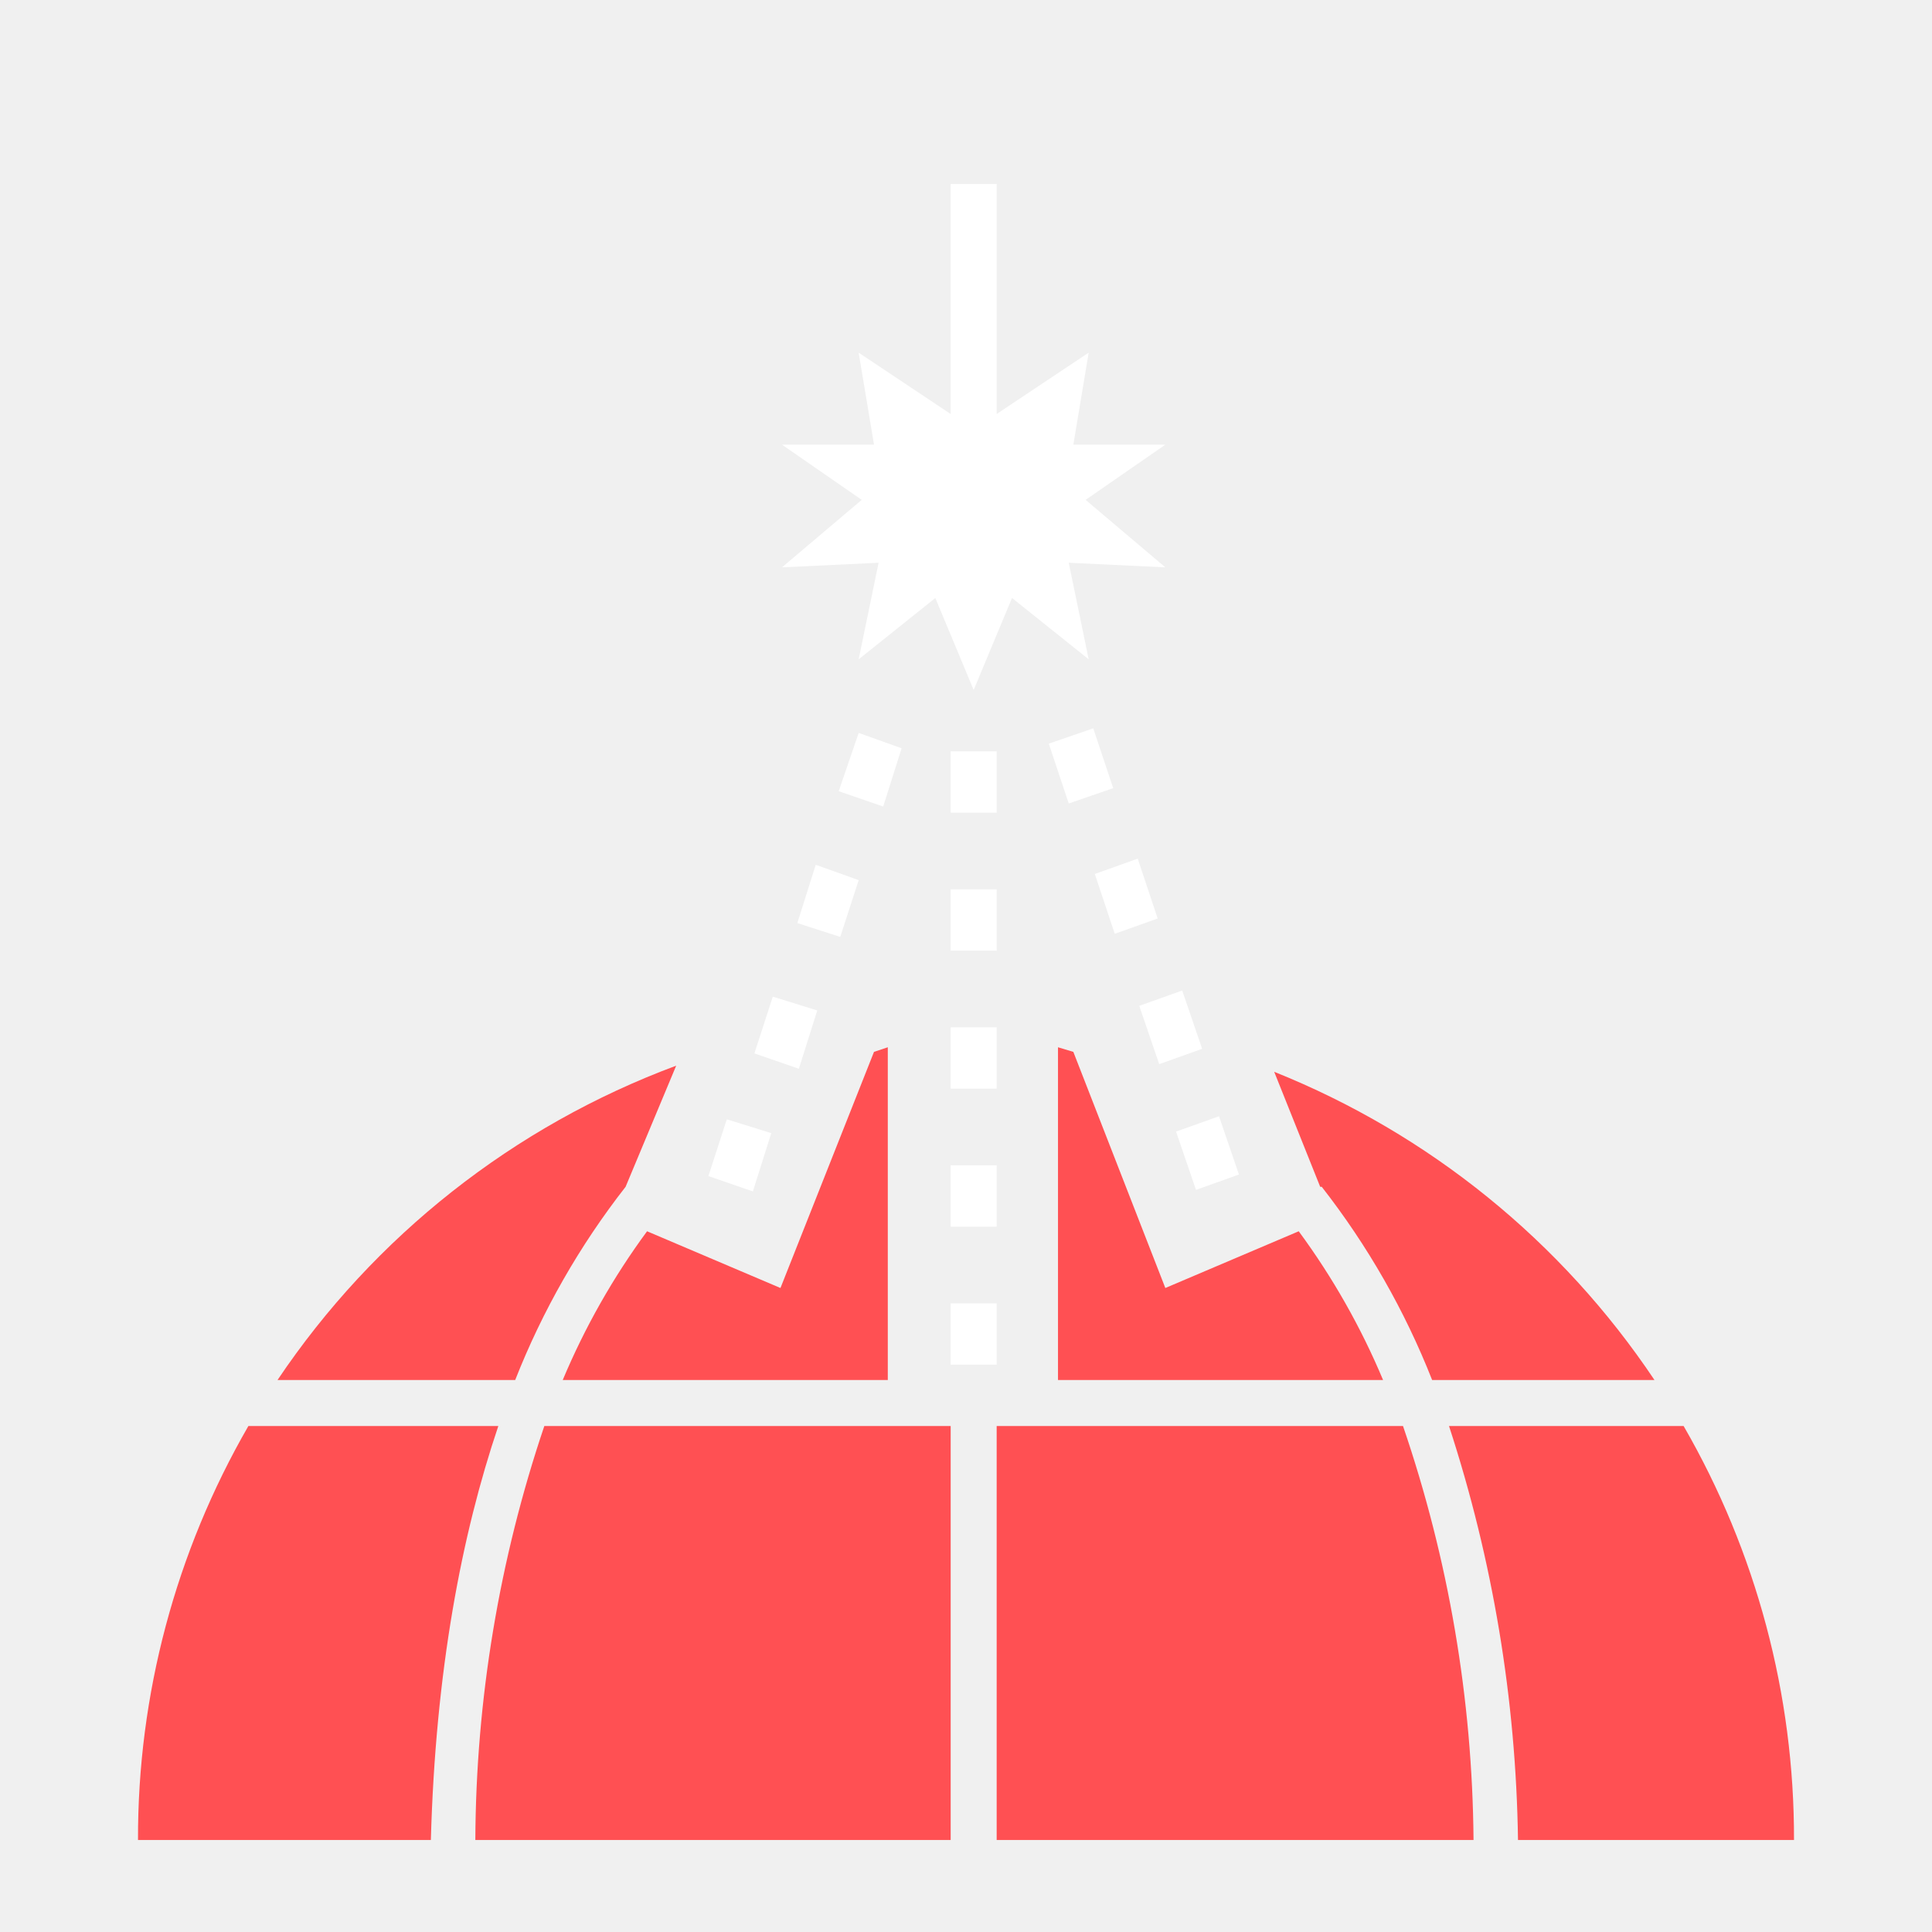
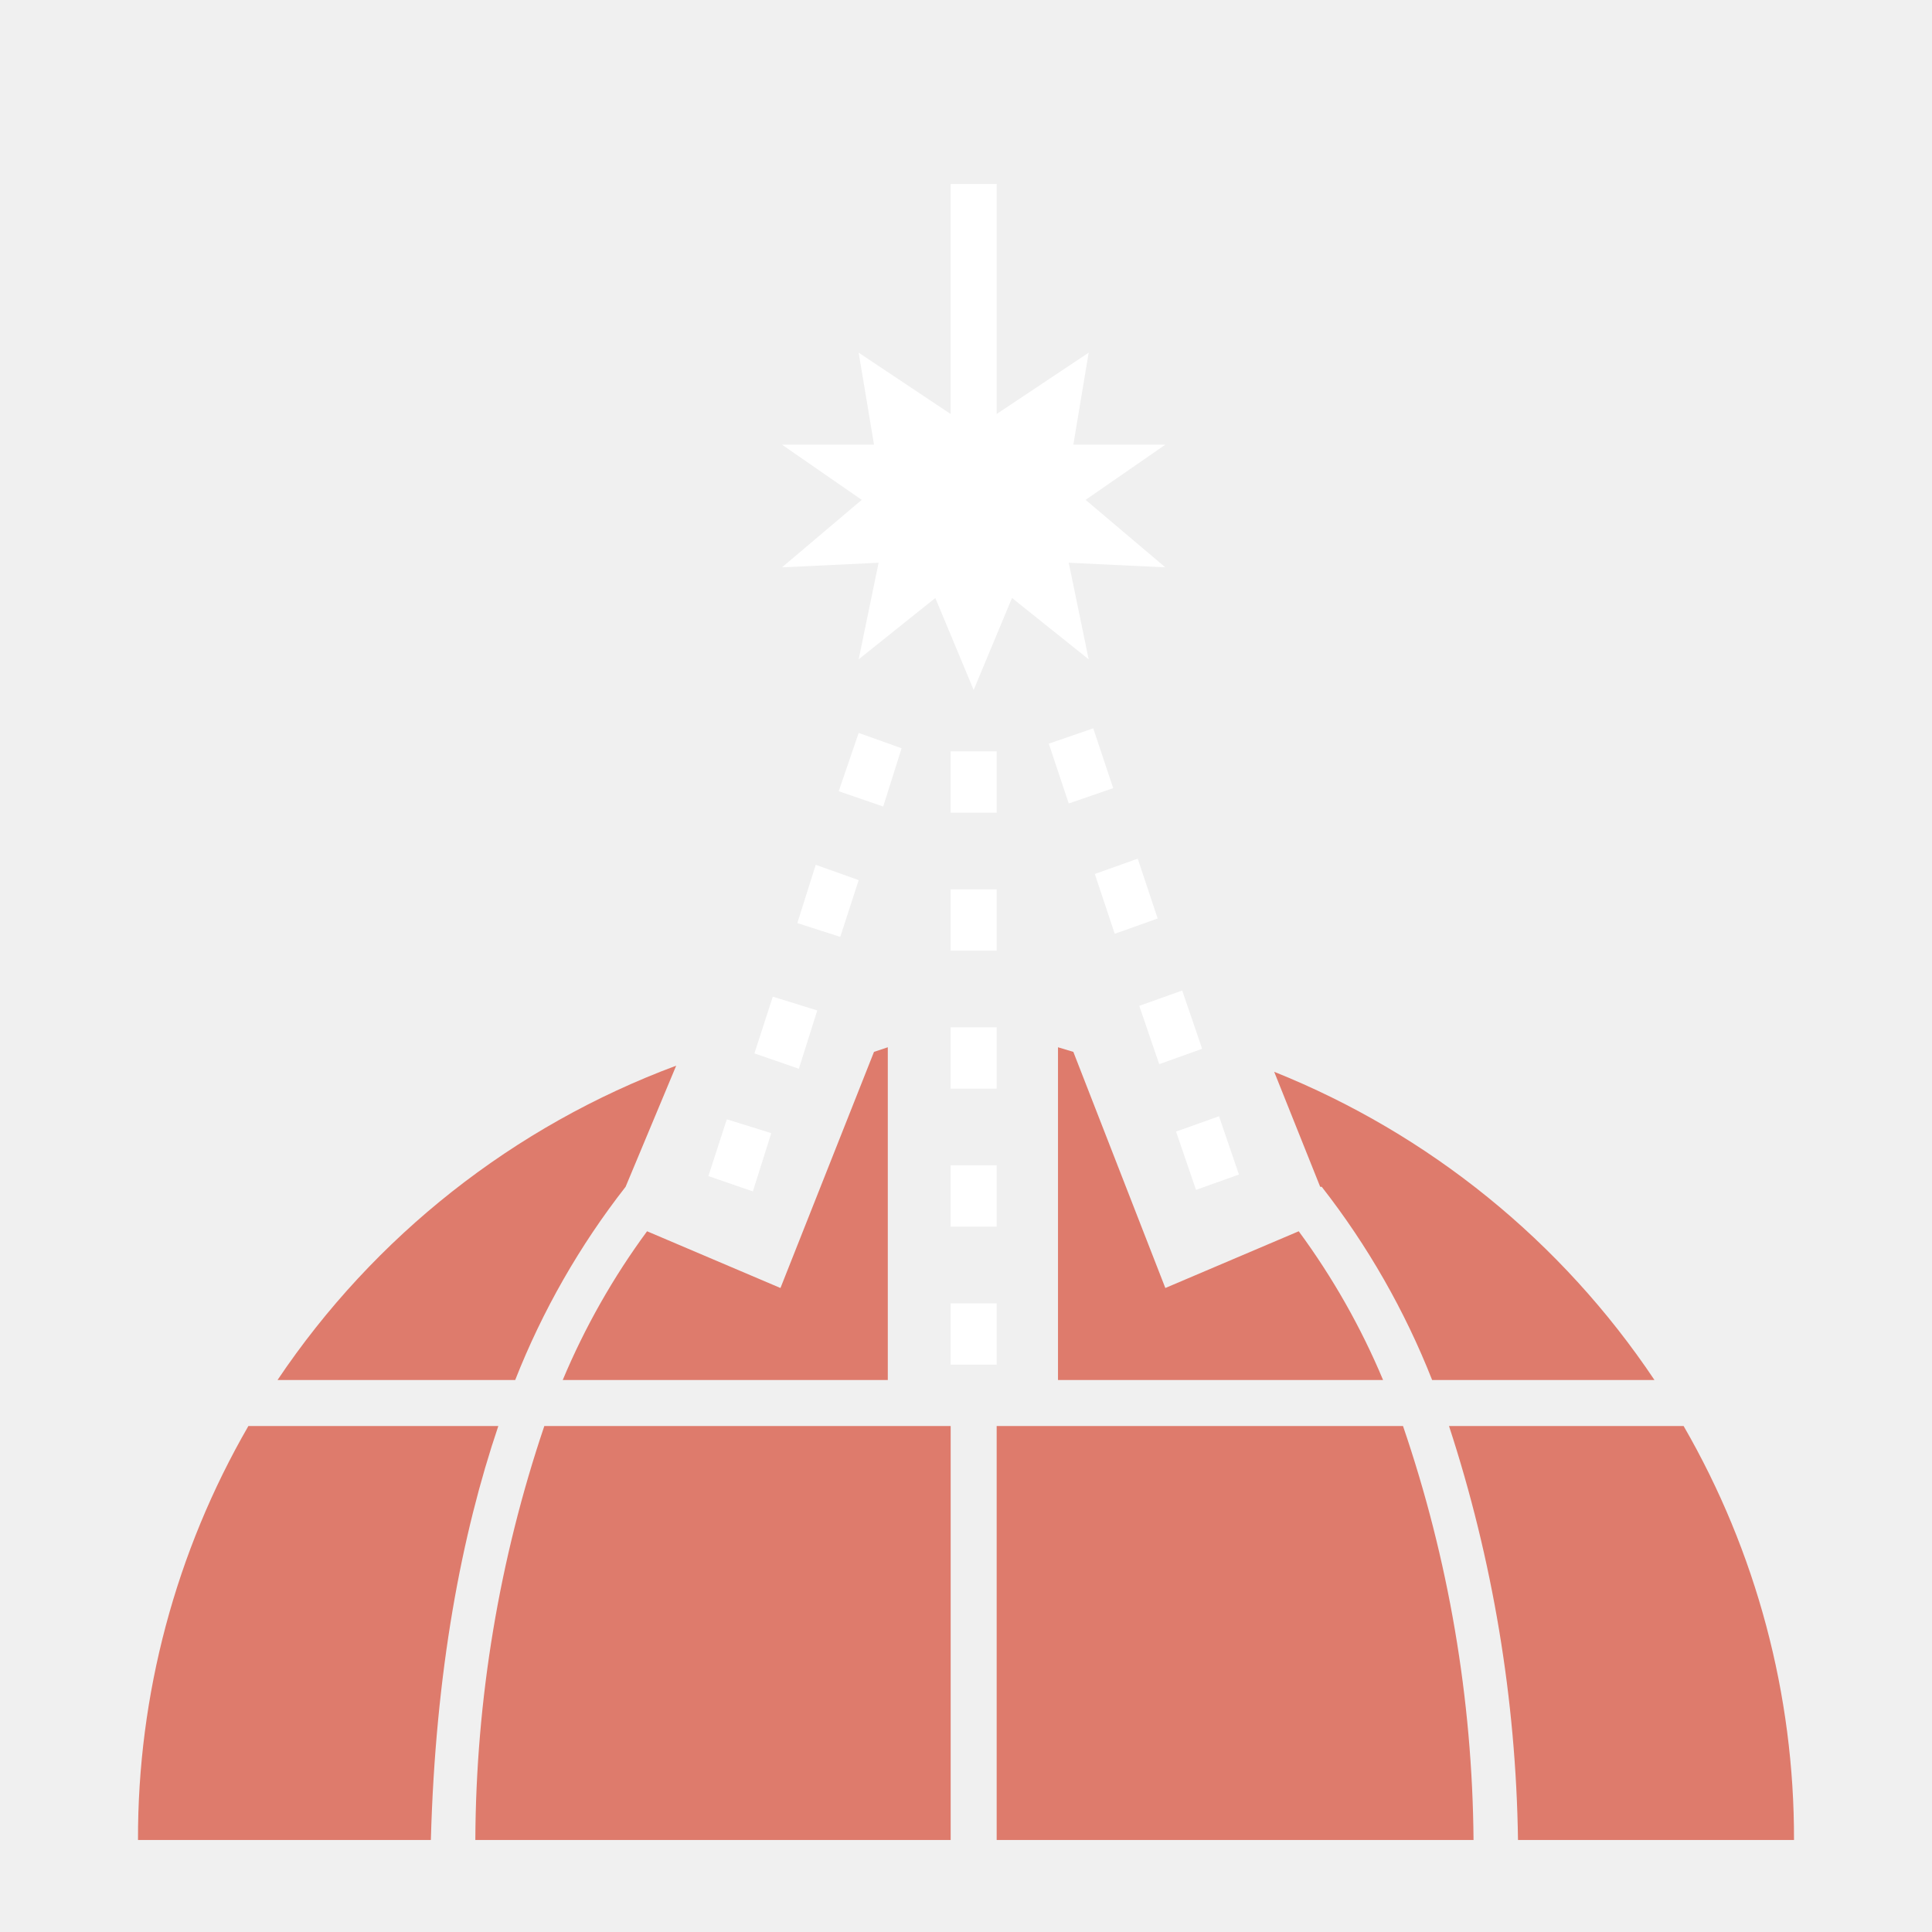
<svg xmlns="http://www.w3.org/2000/svg" viewBox="0 0 126 126" fill="#fff">
-   <path fill="#FF5053" d="M99 120a91 91 0 0 0-4.5-27h15.3a53.7 53.7 0 0 1 7.2 27H99ZM86.1 77.4l-3-7.5A54 54 0 0 1 107.9 90H93.4a50.6 50.6 0 0 0-7.2-12.6ZM90.3 90H69V68.3l1 .3L76 84l8.7-3.7a47 47 0 0 1 5.5 9.7Zm-48.1-9.7 8.7 3.7L57 68.6l.9-.3V90H36.7a47 47 0 0 1 5.5-9.7ZM33.6 90H18.1a54 54 0 0 1 26-20.5l-3.3 7.9A50.5 50.5 0 0 0 33.6 90Zm-5.5 30H9a53.7 53.7 0 0 1 7.2-27h16.3c-2.4 7.1-4.1 16-4.4 27ZM63 174a53.7 53.7 0 0 1-32.6-11h65.2A53.7 53.7 0 0 1 63 174Zm28.5-81a85.5 85.5 0 0 1 4.6 27H65V93h26.5Zm-56 0H62v27H31a85.5 85.5 0 0 1 4.5-27Z" />
+   <path fill="#de7b6c" d="M99 120a91 91 0 0 0-4.5-27h15.3a53.7 53.7 0 0 1 7.2 27H99ZM86.1 77.4l-3-7.5A54 54 0 0 1 107.9 90H93.4a50.6 50.6 0 0 0-7.2-12.6ZM90.3 90H69V68.3l1 .3L76 84l8.7-3.7a47 47 0 0 1 5.5 9.7Zm-48.1-9.7 8.7 3.7L57 68.6l.9-.3V90H36.7a47 47 0 0 1 5.5-9.7ZM33.6 90H18.1a54 54 0 0 1 26-20.5l-3.3 7.9A50.5 50.5 0 0 0 33.6 90Zm-5.5 30H9a53.7 53.7 0 0 1 7.2-27h16.3c-2.4 7.1-4.1 16-4.4 27ZM63 174a53.7 53.7 0 0 1-32.6-11h65.2A53.7 53.7 0 0 1 63 174Zm28.5-81a85.5 85.5 0 0 1 4.6 27H65V93h26.5Zm-56 0H62v27H31a85.5 85.5 0 0 1 4.5-27Z" />
  <path d="M62 49h3v4h-3z" />
  <path d="M62 58h3v4h-3z" />
  <path d="M62 67h3v4h-3z" />
  <path d="M62 76h3v4h-3z" />
  <path d="M62 85h3v4h-3z" />
  <path d="m56 47.8 2.8 1-1.2 3.8-2.9-1Z" />
  <path d="m53.2 56.4 2.8 1-1.2 3.7-2.8-.9Z" />
  <path d="m50.4 65 2.9.9-1.2 3.8-2.9-1Z" />
  <path d="m47.4 73 2.9.9-1.2 3.8-2.9-1Z" />
  <path d="m68.4 48.5 2.9-1 1.3 3.9-2.9 1Z" />
  <path d="m71.4 57 2.8-1 1.3 3.9-2.8 1Z" />
  <path d="m74.3 65.6 2.8-1 1.3 3.8-2.8 1Z" />
  <path d="m76.7 73.8 2.8-1 1.3 3.8-2.8 1Z" />
  <path d="M70.8 32.6 76 37l-6.3-.3L71 43l-5-4-2.5 6-2.5-6-5 4 1.3-6.3-6.3.3 5.2-4.4L51 29h6l-1-6 6 4V12h3v15l6-4-1 6h6Z" />
</svg>
